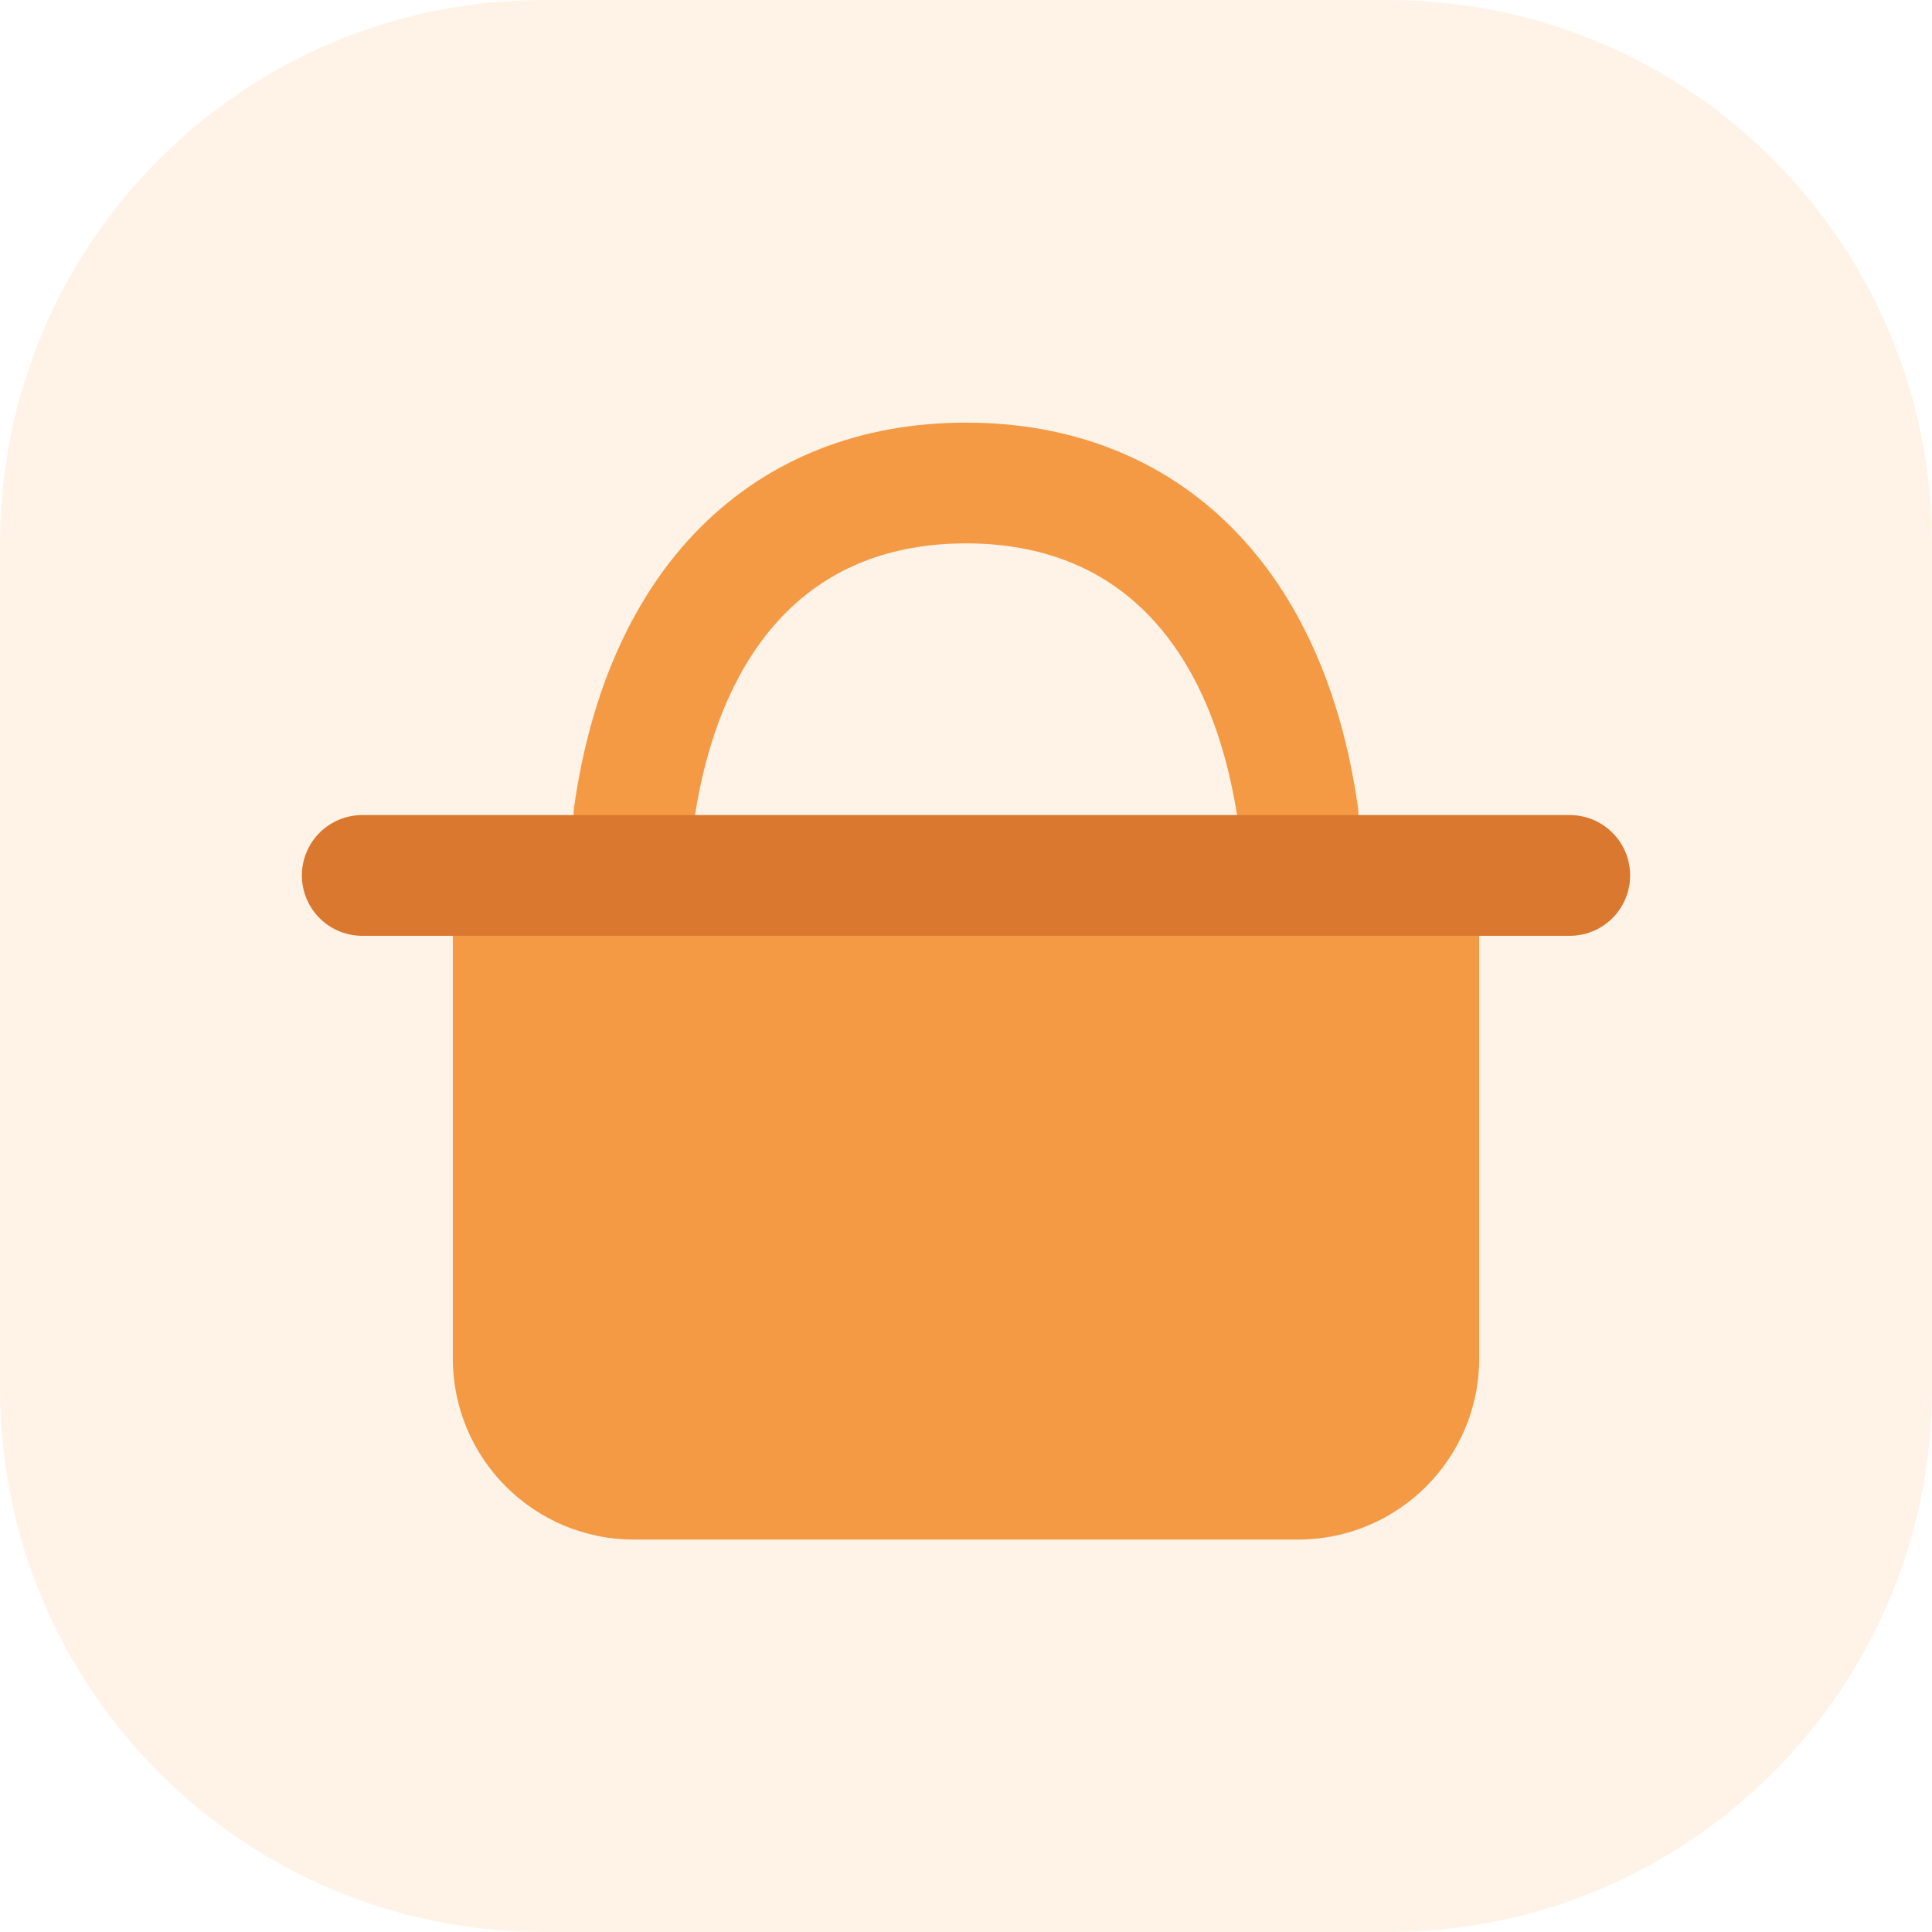
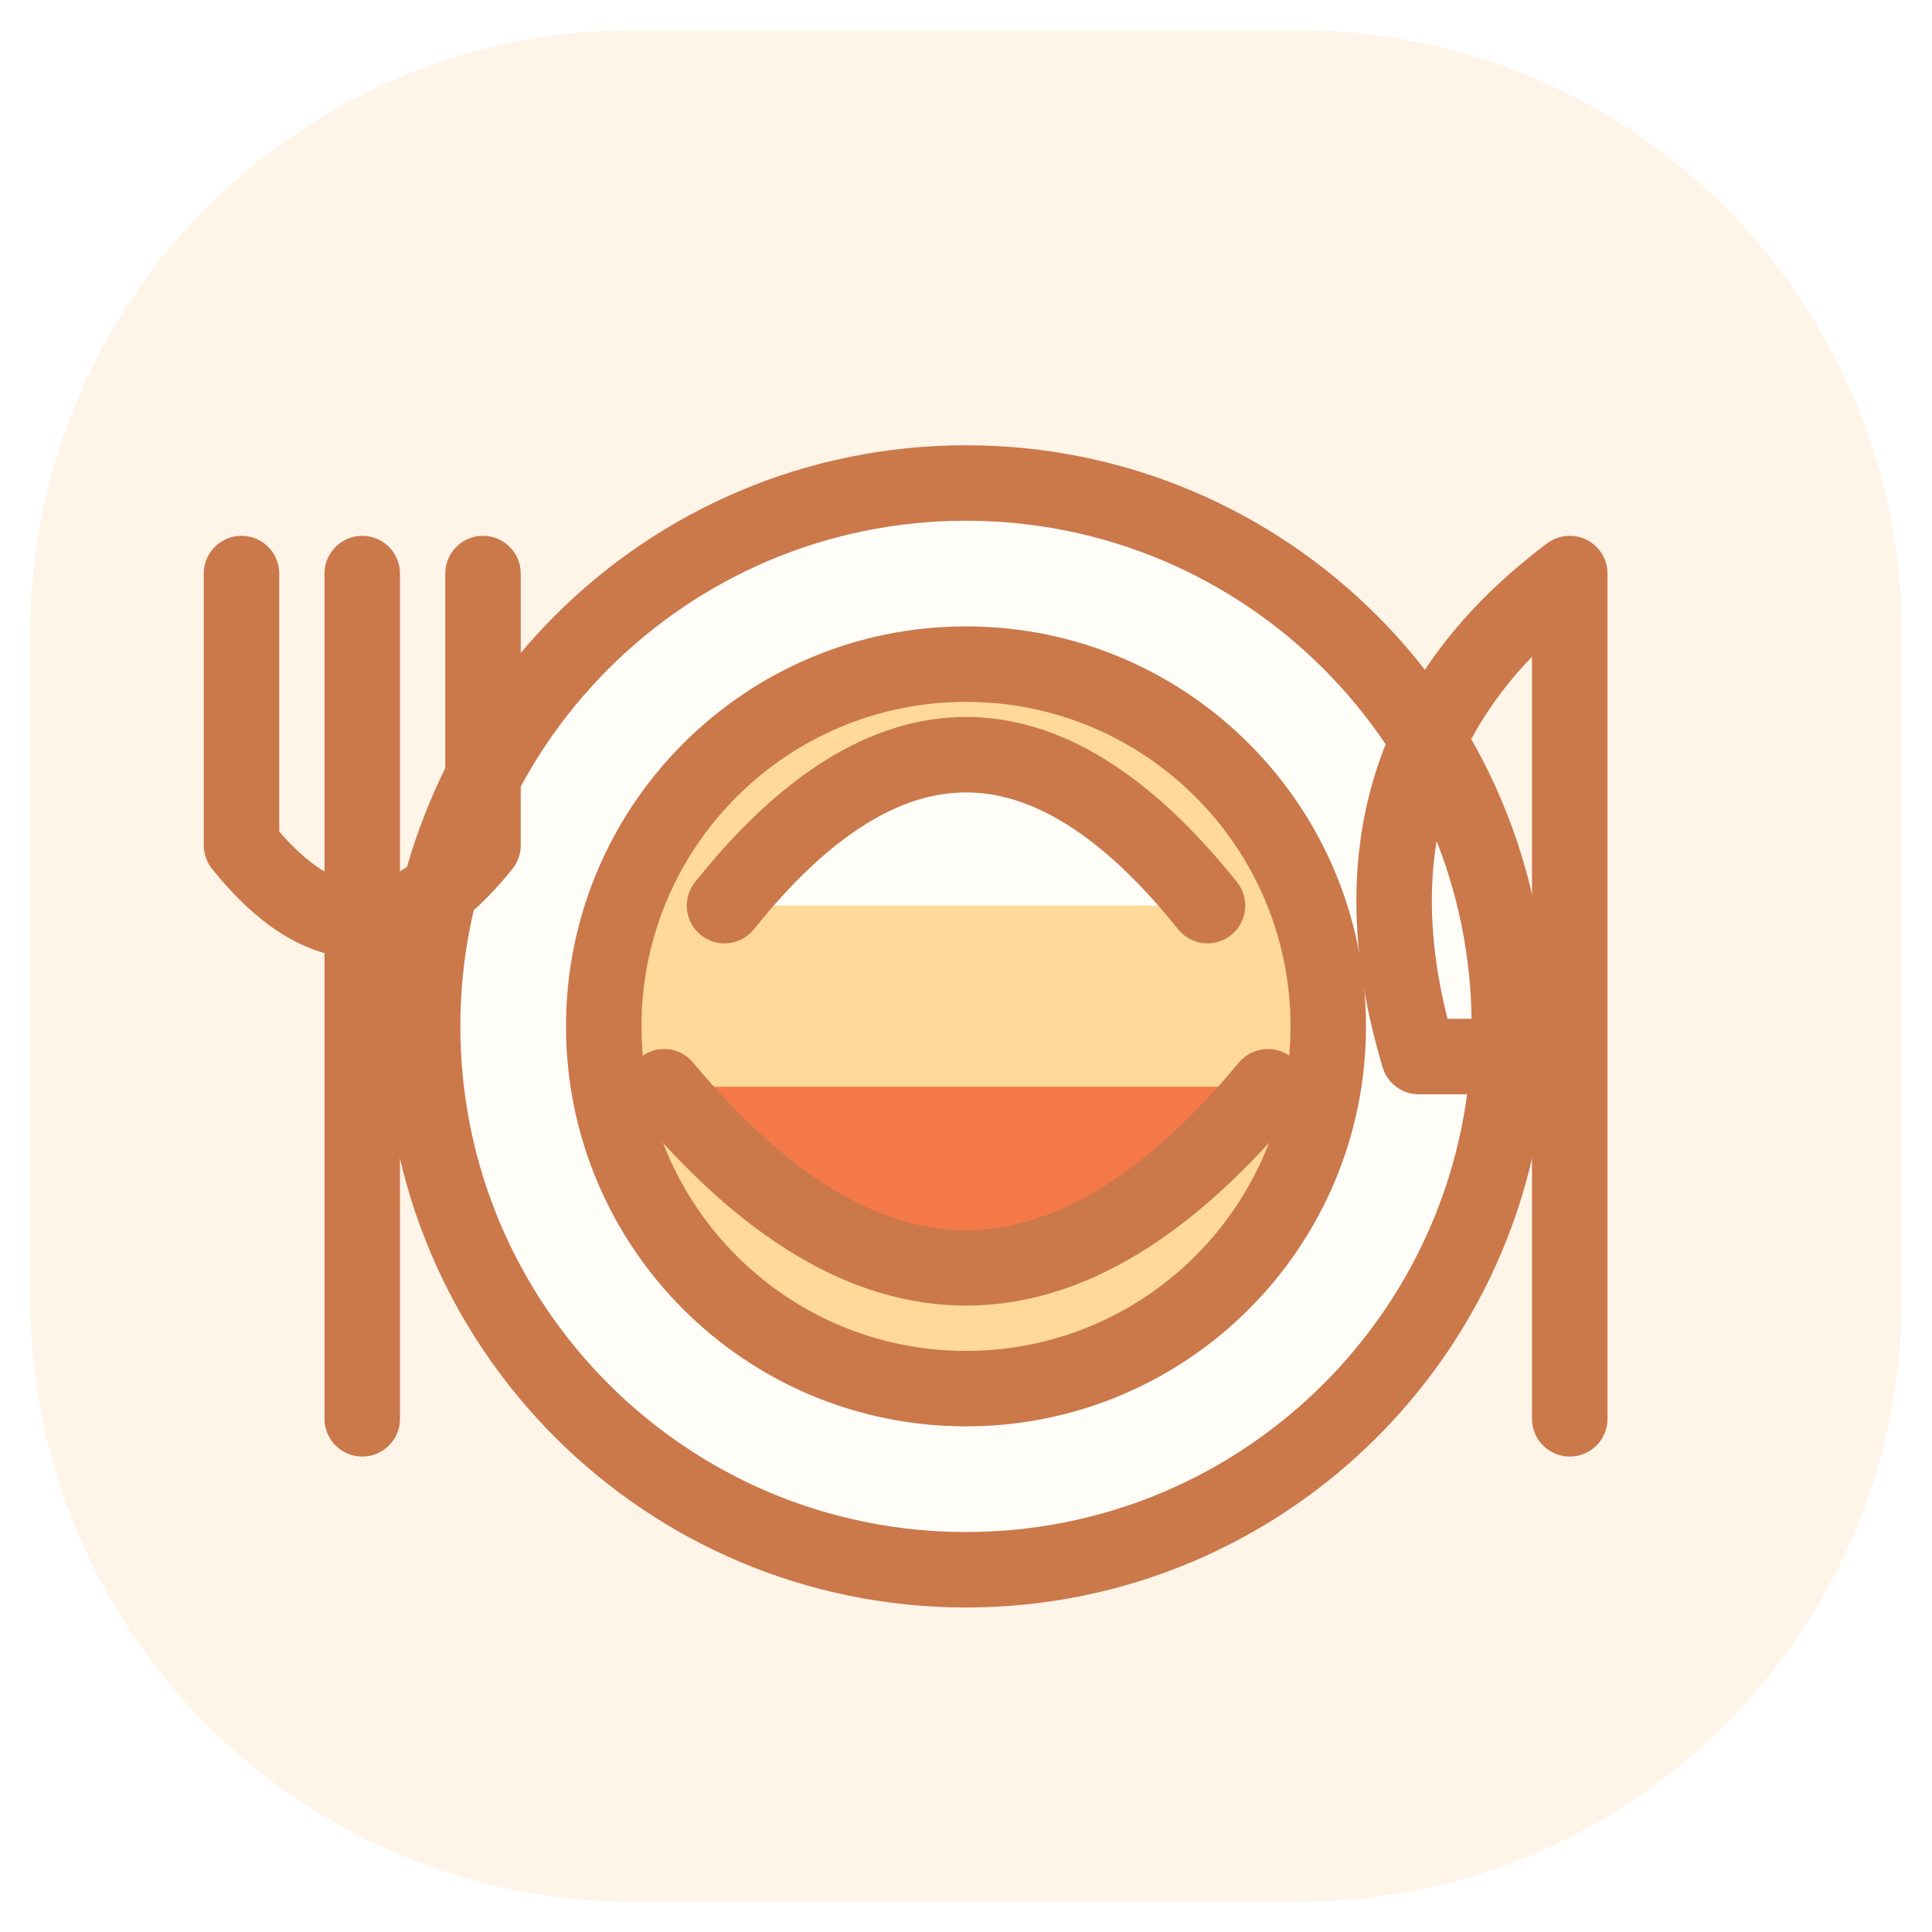
- <svg xmlns="http://www.w3.org/2000/svg" viewBox="0 0 64 64">
-   <rect width="64" height="64" rx="18" fill="#fff3e7" />
-   <path d="M15 30h34v15a6 6 0 0 1-6 6H21a6 6 0 0 1-6-6V30Z" fill="#f49a45" />
-   <path d="M21 27c1-7 5-11 11-11s10 4 11 11" fill="none" stroke="#f49a45" stroke-width="4" stroke-linecap="round" />
-   <path d="M12 29h40" stroke="#d9782e" stroke-width="4" stroke-linecap="round" />
+ <svg xmlns="http://www.w3.org/2000/svg" viewBox="0 0 64 64" fill="none">
+   <rect x="1" y="1" width="62" height="62" rx="20" fill="#FFF4E8" />
+   <g stroke="#CB784B" stroke-width="2.5" stroke-linecap="round" stroke-linejoin="round">
+     <circle cx="32" cy="34" r="18" fill="#FFFDF8" />
+     <circle cx="32" cy="34" r="12" fill="#FFD99A" />
+     <path d="M22 36q10 12 20 0" fill="#F57948" />
+     <path d="M24 30q8-10 16 0" fill="#FFFDF8" />
+     <path d="M12 19v28m-4-28v9q4 5 8 0v-9m36 0v28m0-28q-8 6-5 16h5" />
+   </g>
</svg>
